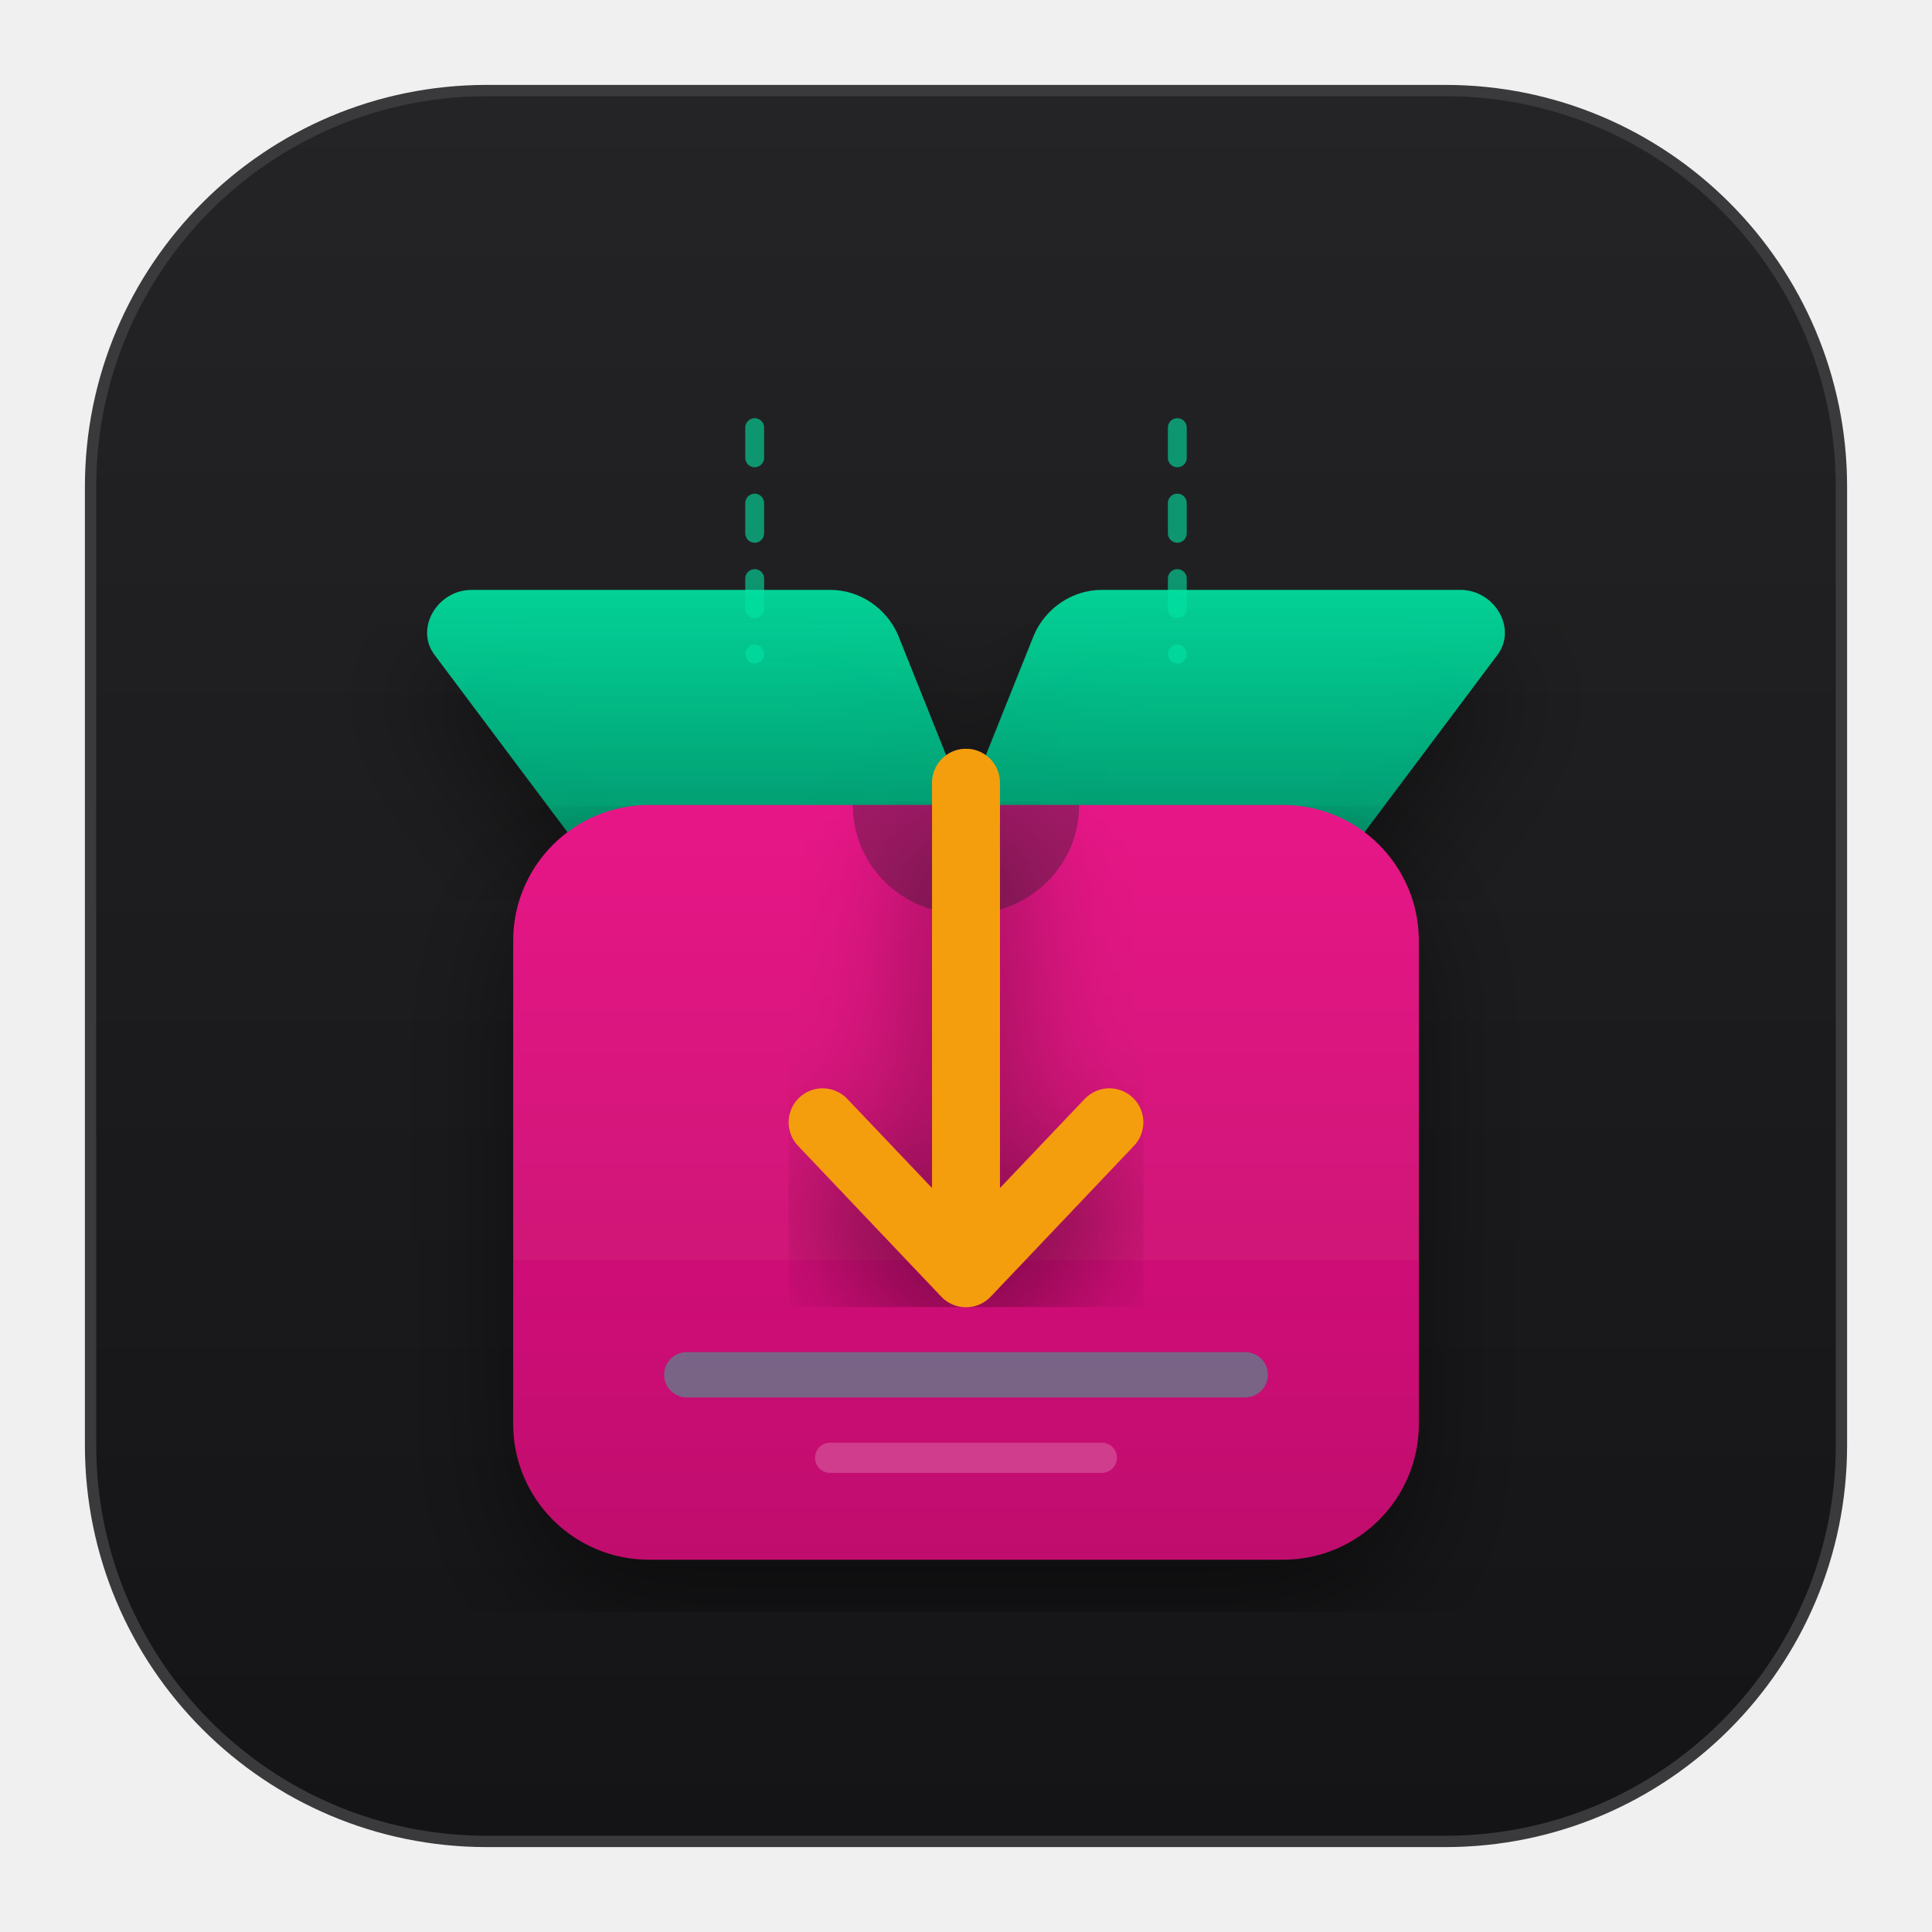
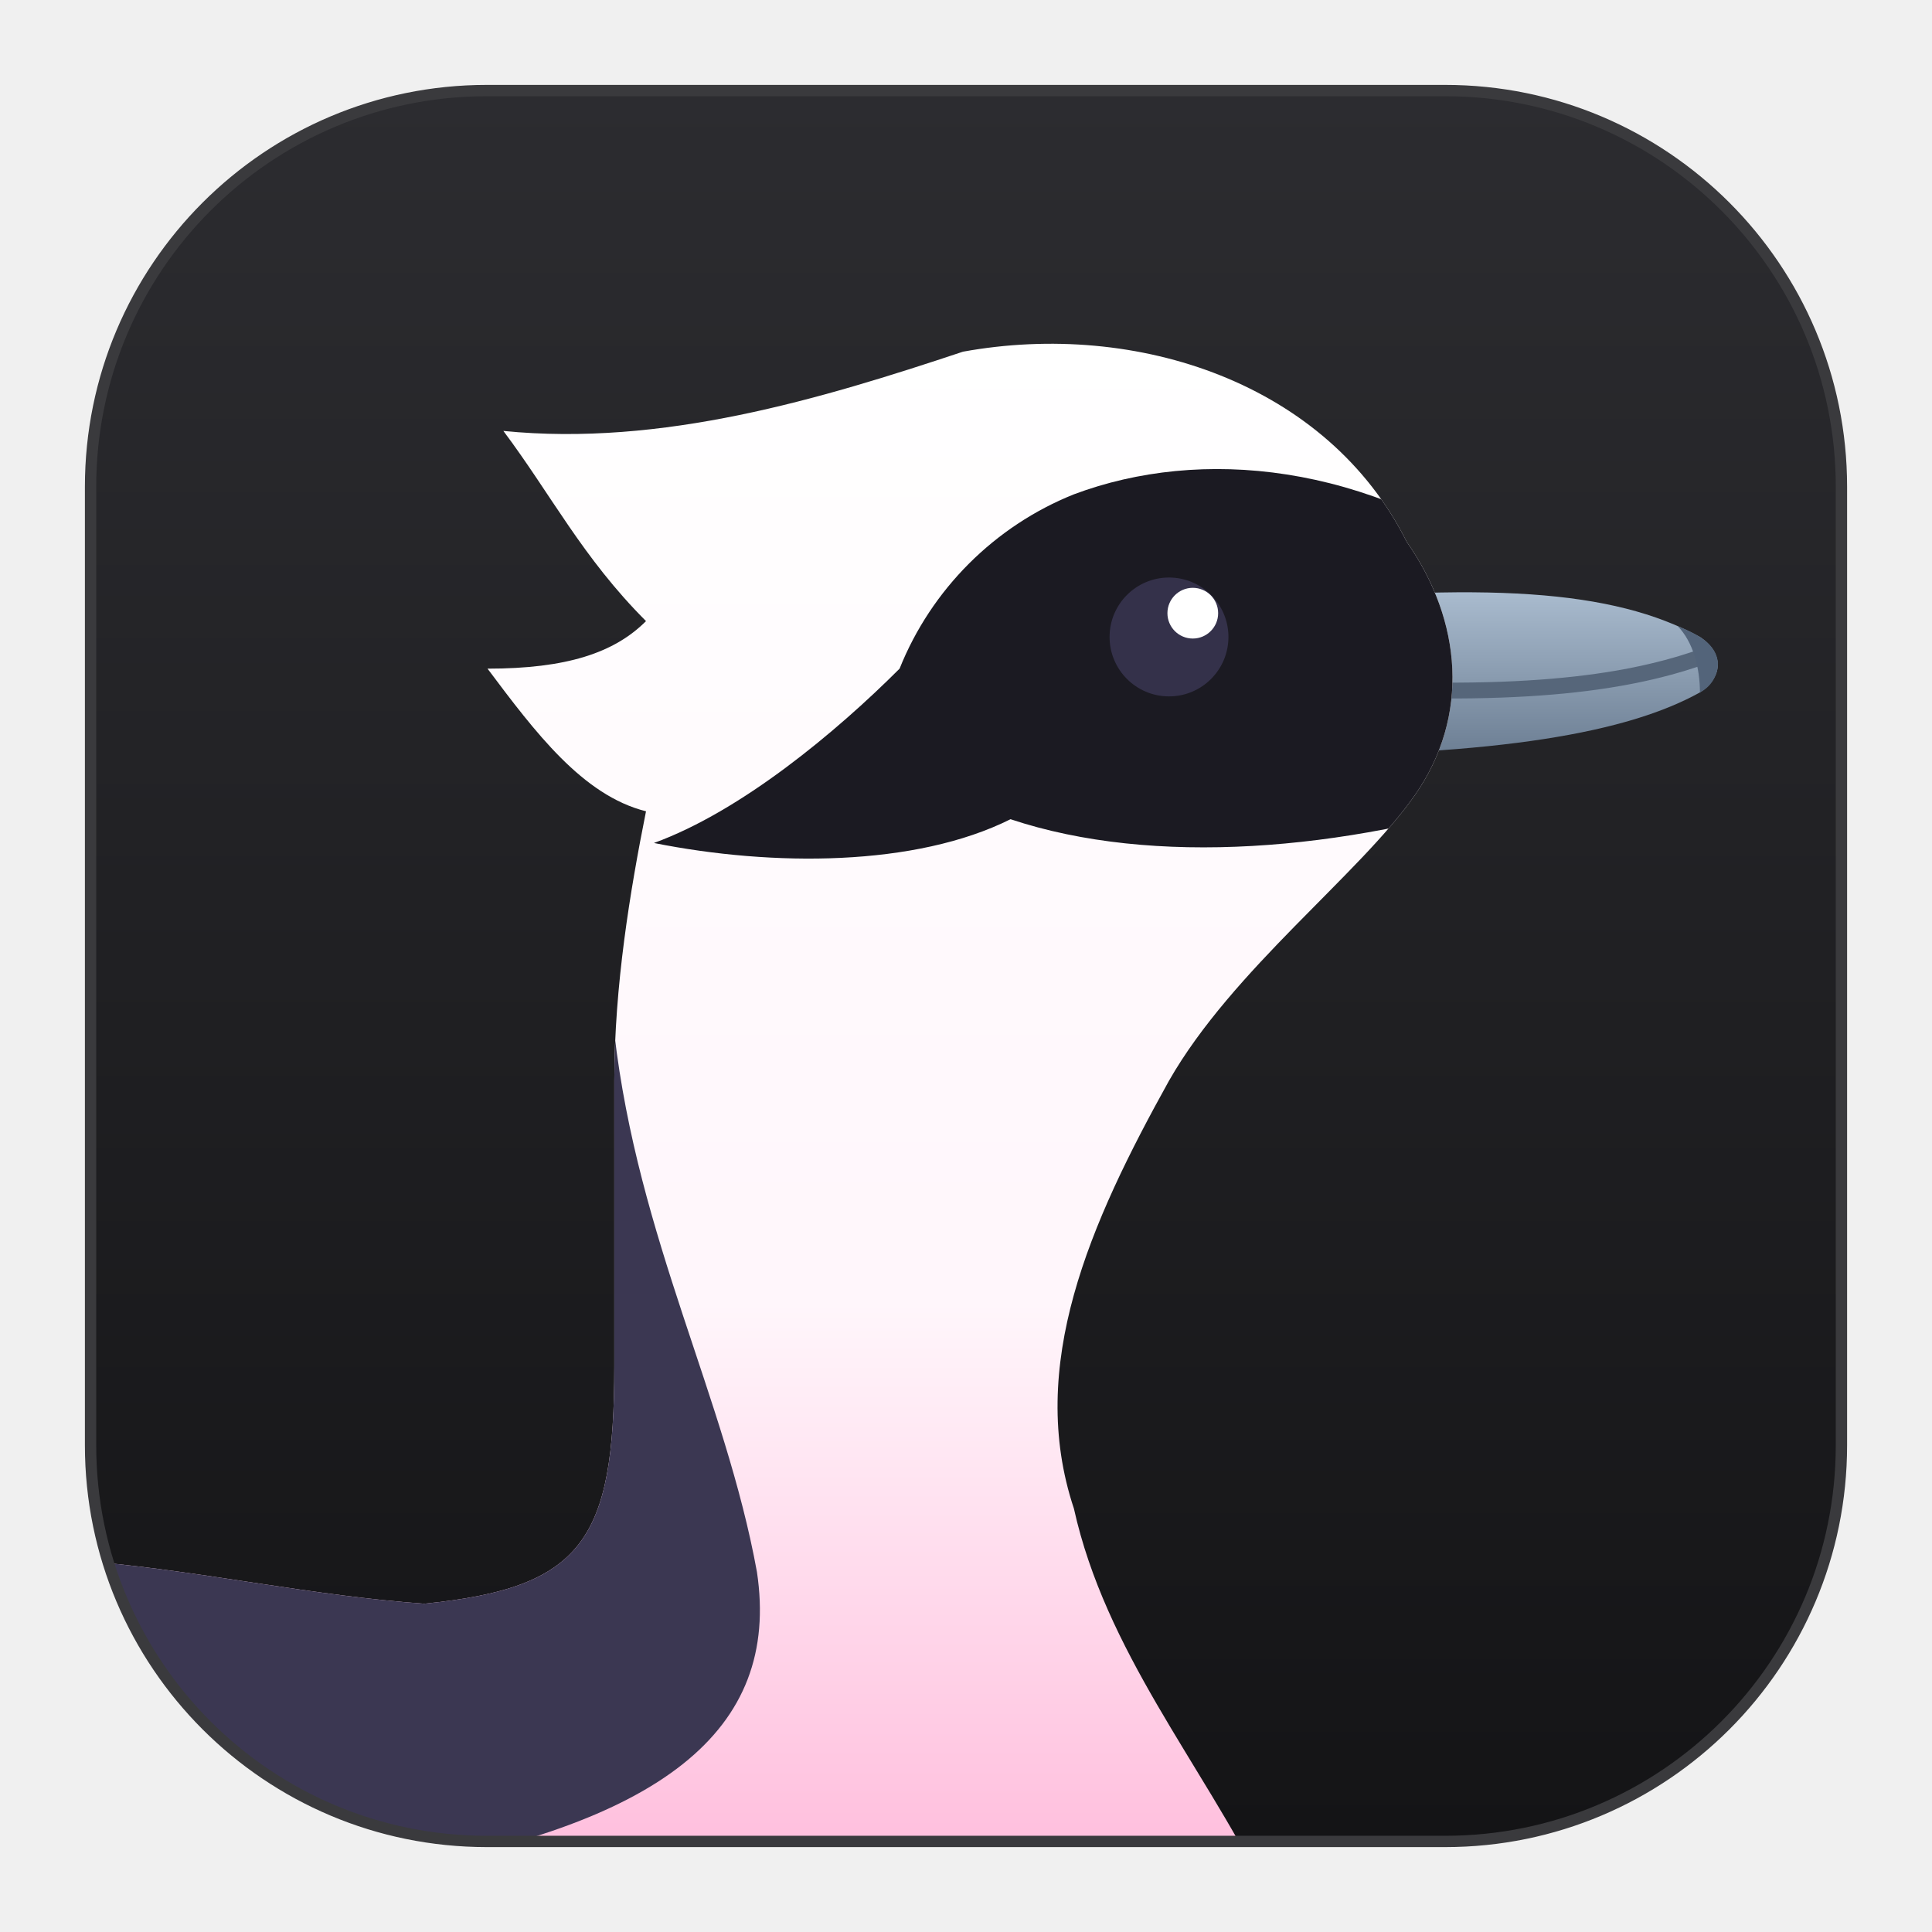
- <svg xmlns="http://www.w3.org/2000/svg" xmlns:xlink="http://www.w3.org/1999/xlink" viewBox="0 0 512 512" width="100%" height="100%" version="1.1" id="svg6">
-   <defs id="defs5">
-     <radialGradient id="pinkGrad" cx="45%" cy="40%" r="60%">
-       <stop offset="0%" stop-color="#ff4088" id="stop1" />
-       <stop offset="65%" stop-color="#e91e63" id="stop2" />
-       <stop offset="100%" stop-color="#b8004f" id="stop3" />
-     </radialGradient>
-     <linearGradient id="bgGrad" x1="0%" y1="0%" x2="0%" y2="100%">
-       <stop offset="0%" stop-color="#242426" id="stop4" />
-       <stop offset="100%" stop-color="#141416" id="stop5" />
+ <svg xmlns="http://www.w3.org/2000/svg" viewBox="0 0 512 512" width="512" height="512" version="1.1" id="svg14">
+   <defs id="defs7">
+     <linearGradient id="bg" x1="24" y1="24" x2="24" y2="488" gradientUnits="userSpaceOnUse">
+       <stop offset="0" stop-color="#2c2c30" id="stop1" />
+       <stop offset="1" stop-color="#141416" id="stop2" />
    </linearGradient>
-     <filter id="drop-shadow" x="-0.118" y="-0.069" width="1.237" height="1.138">
-       <feDropShadow dx="0" dy="14" stdDeviation="16" flood-color="#000000" flood-opacity="0.45" />
-     </filter>
-     <linearGradient id="tealGrad" x1="0" y1="0" x2="0" y2="1">
-       <stop offset="0%" stop-color="#00e5a3" id="stop3-3" />
-       <stop offset="100%" stop-color="#00966d" id="stop4-6" />
+     <linearGradient id="white" gradientUnits="userSpaceOnUse" x1="0" y1="110" x2="0" y2="332">
+       <stop offset="0" stop-color="#ffffff" id="stop3" />
+       <stop offset="0.55" stop-color="#fff6fb" id="stop4" />
+       <stop offset="1" stop-color="#ffa6d0" id="stop5" />
    </linearGradient>
-     <linearGradient id="magentaGrad" x1="94.219" y1="206.841" x2="94.219" y2="466.819" gradientTransform="scale(1.141798,0.8758118)" gradientUnits="userSpaceOnUse">
-       <stop offset="0%" stop-color="#ea1889" id="stop5-3" />
-       <stop offset="100%" stop-color="#bd0d6b" id="stop6" />
+     <linearGradient id="bill" x1="223.092" y1="241.214" x2="223.092" y2="276.183" gradientTransform="scale(1.694372,0.5901893)" gradientUnits="userSpaceOnUse">
+       <stop offset="0" stop-color="#a9bbce" id="stop6" />
+       <stop offset="1" stop-color="#6c7e93" id="stop7" />
    </linearGradient>
-     <filter id="filter6" x="-0.118" y="-0.069" width="1.237" height="1.138">
-       <feDropShadow dx="0" dy="14" stdDeviation="16" flood-color="#000000" flood-opacity="0.45" />
-     </filter>
-     <filter id="filter7" x="-0.118" y="-0.069" width="1.237" height="1.138">
-       <feDropShadow dx="0" dy="14" stdDeviation="16" flood-color="#000000" flood-opacity="0.45" />
-     </filter>
-     <linearGradient xlink:href="#tealGrad" id="linearGradient7" x1="83.111" y1="187.939" x2="83.111" y2="292.803" gradientTransform="scale(1.361877,0.7342809)" gradientUnits="userSpaceOnUse" />
-     <linearGradient xlink:href="#tealGrad" id="linearGradient8" x1="187.976" y1="187.939" x2="187.976" y2="292.803" gradientTransform="scale(1.361877,0.7342809)" gradientUnits="userSpaceOnUse" />
+     <clipPath id="sq">
+       <rect x="24" y="24" width="464" height="464" rx="105" id="rect7" />
+     </clipPath>
+     <clipPath id="bird">
+       <path d="m 284,122 c 20,2 40,-4 58,-10 22,-4 46,4 56,24 7,10 8,22 1,32 -7,10 -23,22 -31,36 -10,18 -18,36 -12,54 4,18 16,32 24,48 4,14 2,28 -2,40 H 190 v -76 c 30,-12 56,-2 84,0 20,-2 24,-8 24,-30 v -36 c 0,-12 2,-24 4,-34 -8,-2 -14,-10 -20,-18 10,0 16,-2 20,-6 -8,-8 -12,-16 -18,-24 z" id="path7" />
+     </clipPath>
  </defs>
-   <rect x="24" y="24" width="464" height="464" rx="105" fill="url(#bgGrad)" stroke="#3a3a3d" stroke-width="3" id="rect5" />
-   <g id="nzboxer-symbol" transform="translate(-8.5122883e-6,18.32724)">
-     <g filter="url(#drop-shadow)" id="g5">
-       <path d="m 160,215 -45,-60 c -5,-7 1,-17 10,-17 h 95 c 8,0 15,5 18,12 l 18,45 z" fill="url(#tealGrad)" opacity="0.9" id="path4" style="fill:url(#linearGradient7)" />
-       <path d="m 352,215 45,-60 c 5,-7 -1,-17 -10,-17 h -95 c -8,0 -15,5 -18,12 l -18,45 z" fill="url(#tealGrad)" opacity="0.9" id="path5" style="fill:url(#linearGradient8)" />
+   <g id="background" clip-path="url(#sq)">
+     <rect x="24" y="24" width="464" height="464" fill="url(#bg)" id="rect8" style="fill:url(#bg)" />
+     <g id="smew" transform="matrix(2.1,0,0,2.1,-463,-142)">
+       <path d="m 378,144 c 30,-3 46,-2 57,4 3,2 3,5 0,7 -9,5 -25,8 -55,8 z" fill="url(#bill)" id="path8" style="fill:url(#bill)" />
+       <path d="m 384,154 c 28,2 41.463,-0.21 50.463,-3.21" fill="none" stroke="#56667a" stroke-width="2" stroke-linecap="round" id="path9" />
+       <path d="m 432.169,146.614 c 1.67,0.696 2.957,1.328 3.769,2.092 0.954,0.898 1.248,1.715 1.34,2.595 -0.027,0.524 -0.014,0.896 -0.414,1.781 C 436.505,153.876 435.836,154.58 435,155 c 0,-3 -0.831,-6.386 -2.831,-8.386 z" fill="#53647a" id="path10" />
+       <path d="m 284,122 c 20,2 40,-4 58,-10 22,-4 46,4 56,24 7,10 8,22 1,32 -7,10 -23,22 -31,36 -10,18 -18,36 -12,54 4,18 16,32 24,48 4,14 2,28 -2,40 H 190 v -76 c 30,-12 56,-2 84,0 20,-2 24,-8 24,-30 v -36 c 0,-12 2,-24 4,-34 -8,-2 -14,-10 -20,-18 10,0 16,-2 20,-6 -8,-8 -12,-16 -18,-24 z" fill="url(#white)" id="path11" style="fill:url(#white)" />
+       <g clip-path="url(#bird)" id="g14">
+         <path d="m 298,198 c 3,26 14,46 18,68 3,20 -12,32 -48,38 l -78,8 V 190 Z" fill="#3b3752" id="path12" />
+         <path d="m 412,140 c -19,-14 -40,-16 -56,-10 -10,4 -18,12 -22,22 -8,8 -20,18 -31,22 15,3 33,3 45,-3 18,6 42,4 64,-3 z" fill="#1b1a22" id="path13" />
+         <circle cx="368" cy="148" r="7.5" fill="#34314a" id="circle13" />
+         <circle cx="371" cy="145" r="3.2" fill="#ffffff" id="circle14" />
+       </g>
    </g>
-     <path d="m 200,95 v 60" stroke="#00e5a3" stroke-width="5" stroke-linecap="round" stroke-dasharray="8, 12" opacity="0.6" id="path7" />
-     <path d="m 312,95 v 60" stroke="#00e5a3" stroke-width="5" stroke-linecap="round" stroke-dasharray="8, 12" opacity="0.6" id="path8" />
-     <rect x="136" y="195" width="240" height="200" rx="36" fill="url(#magentaGrad)" filter="url(#drop-shadow)" id="rect8" style="fill:url(#magentaGrad)" />
-     <path d="m 226,195 c 0,16 13,29 30,29 17,0 30,-13 30,-29 z" fill="#1c2128" opacity="0.35" id="path9" />
-     <g filter="url(#drop-shadow)" id="g10" style="display:inline" transform="translate(6.2473118e-6,24.09412)">
-       <line x1="256" y1="165" x2="256" y2="280" stroke="#f59e0b" stroke-width="18" stroke-linecap="round" id="line9" />
-       <path d="m 218,255 38,40 38,-40" fill="none" stroke="#f59e0b" stroke-width="18" stroke-linecap="round" stroke-linejoin="round" id="path10" />
-     </g>
-     <rect x="176" y="340" width="160" height="12" rx="6" fill="#00e5a3" opacity="0.4" id="rect10" />
-     <rect x="216" y="364" width="80" height="8" rx="4" fill="#ffffff" opacity="0.2" id="rect11" />
  </g>
+   <rect x="24" y="24" width="464" height="464" rx="105" fill="none" stroke="#3a3a3d" stroke-width="3" id="rect14" />
</svg>
